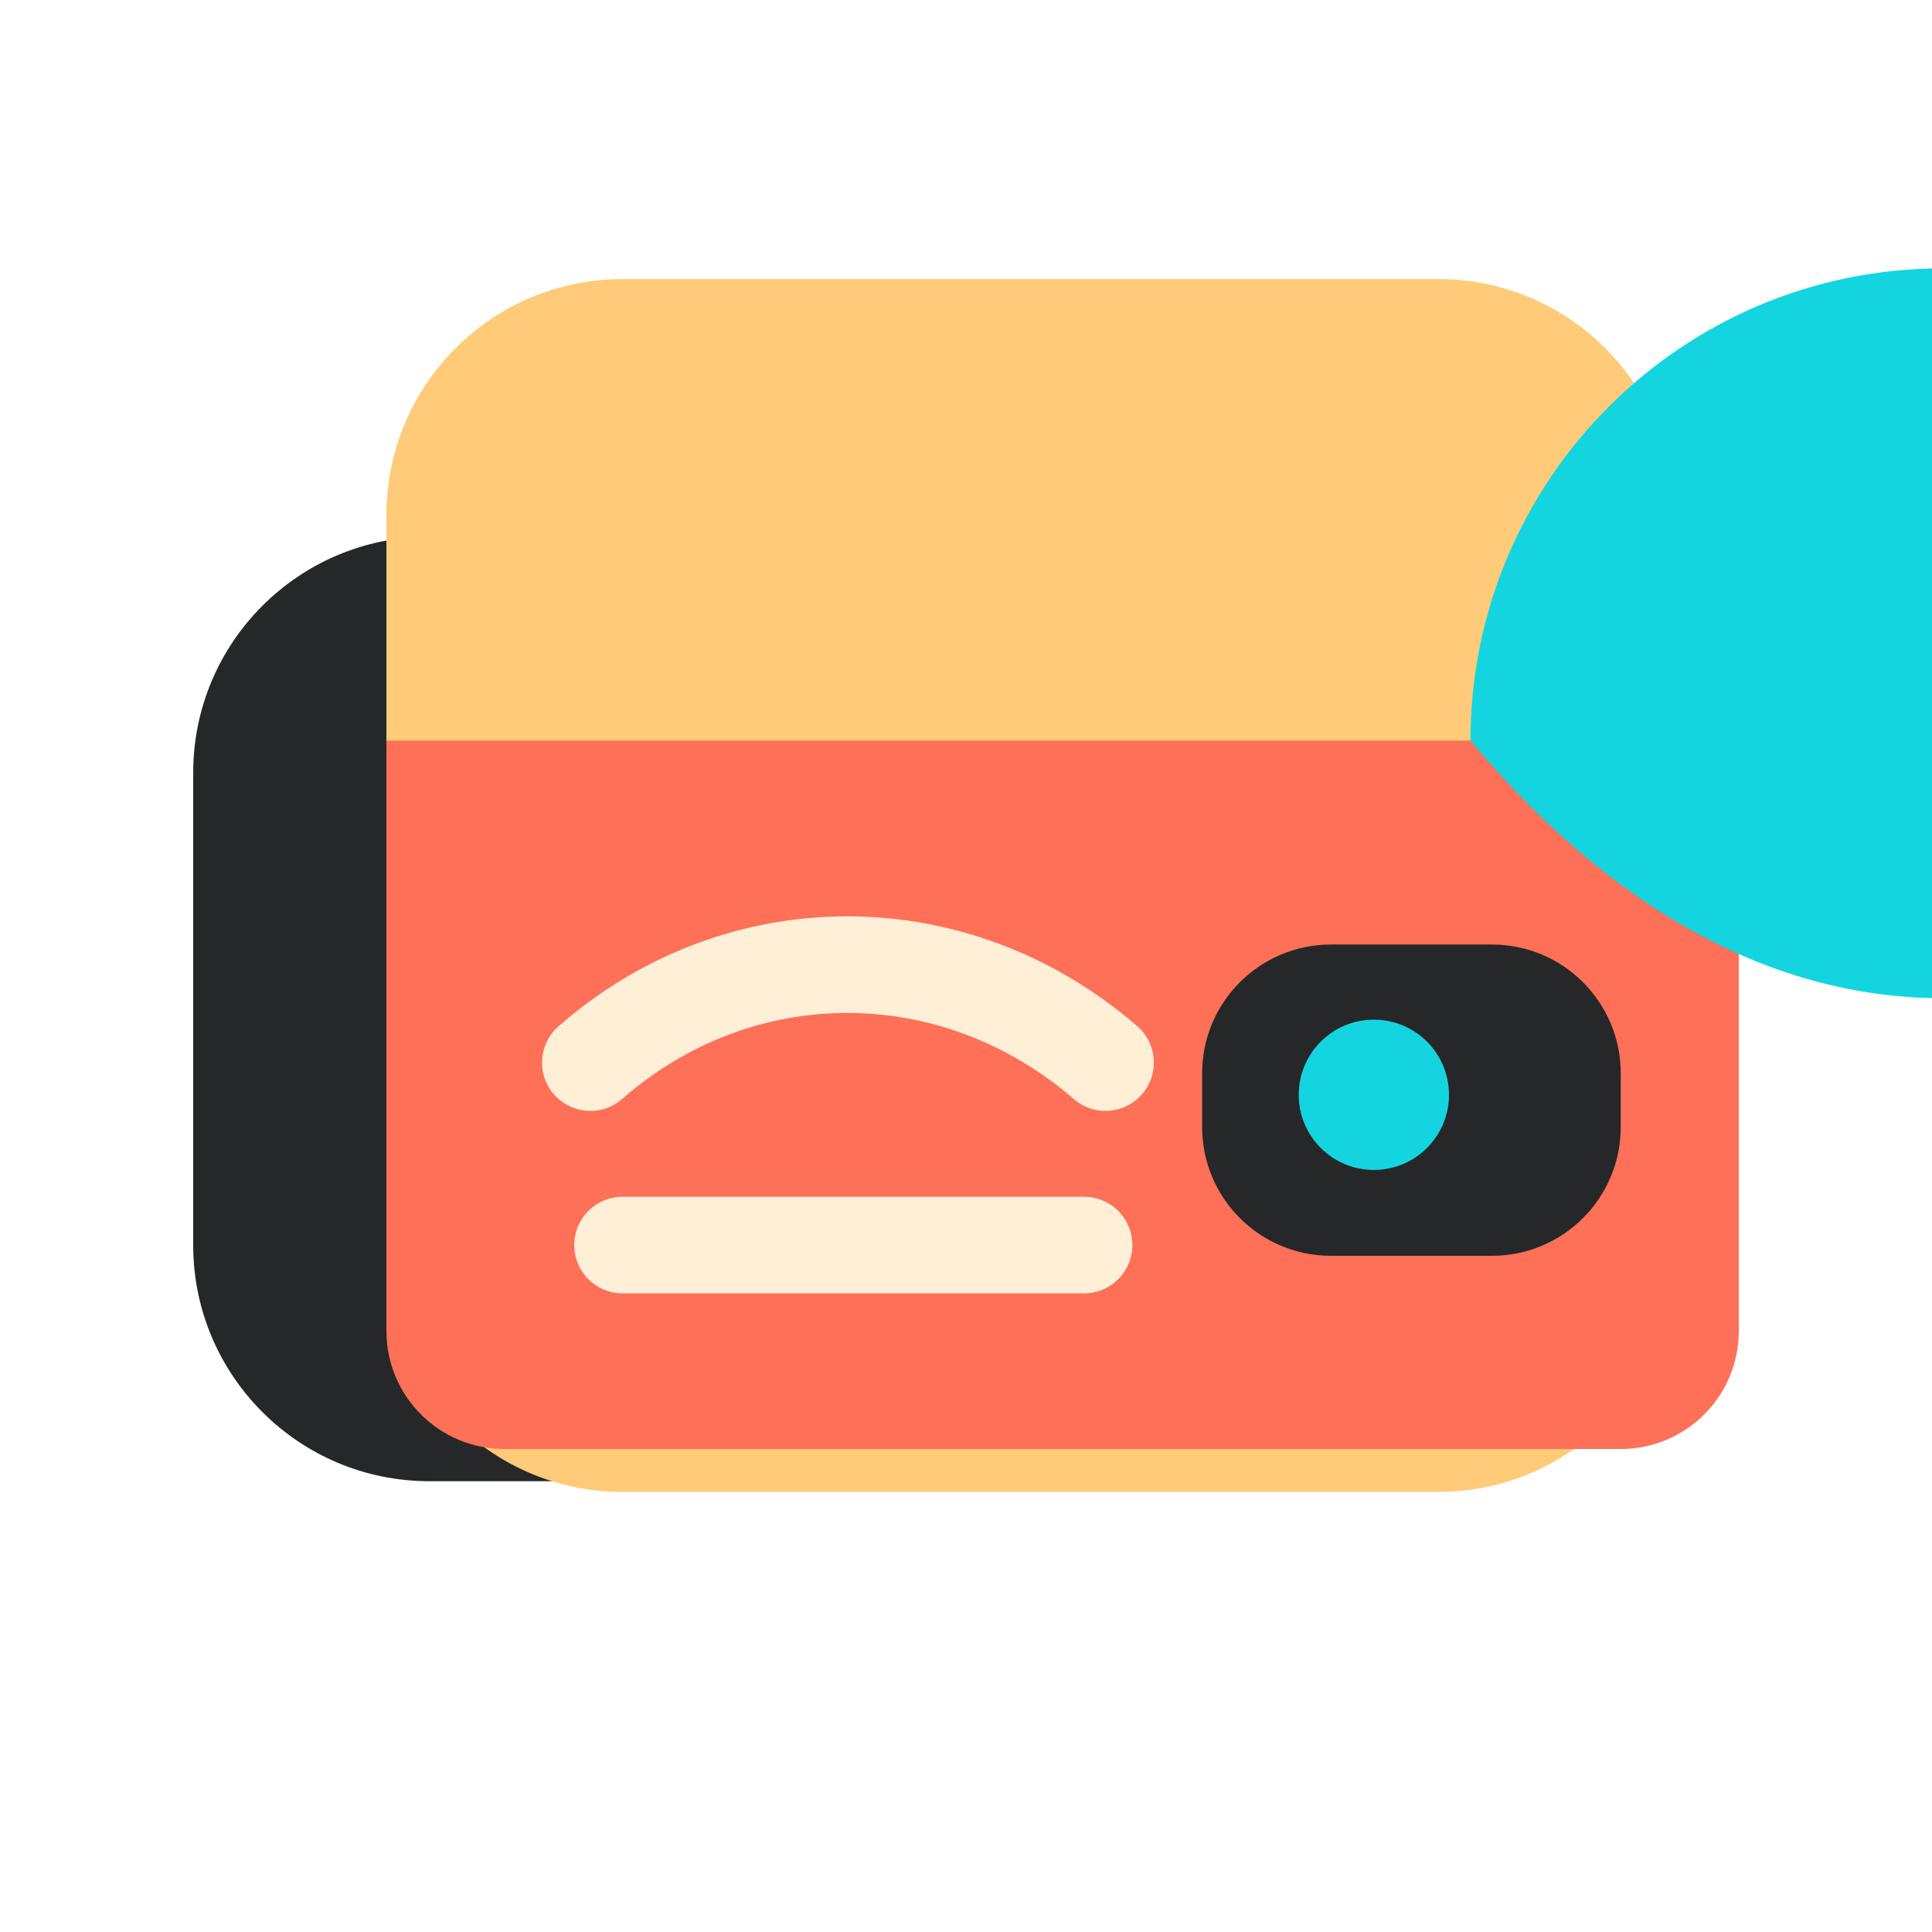
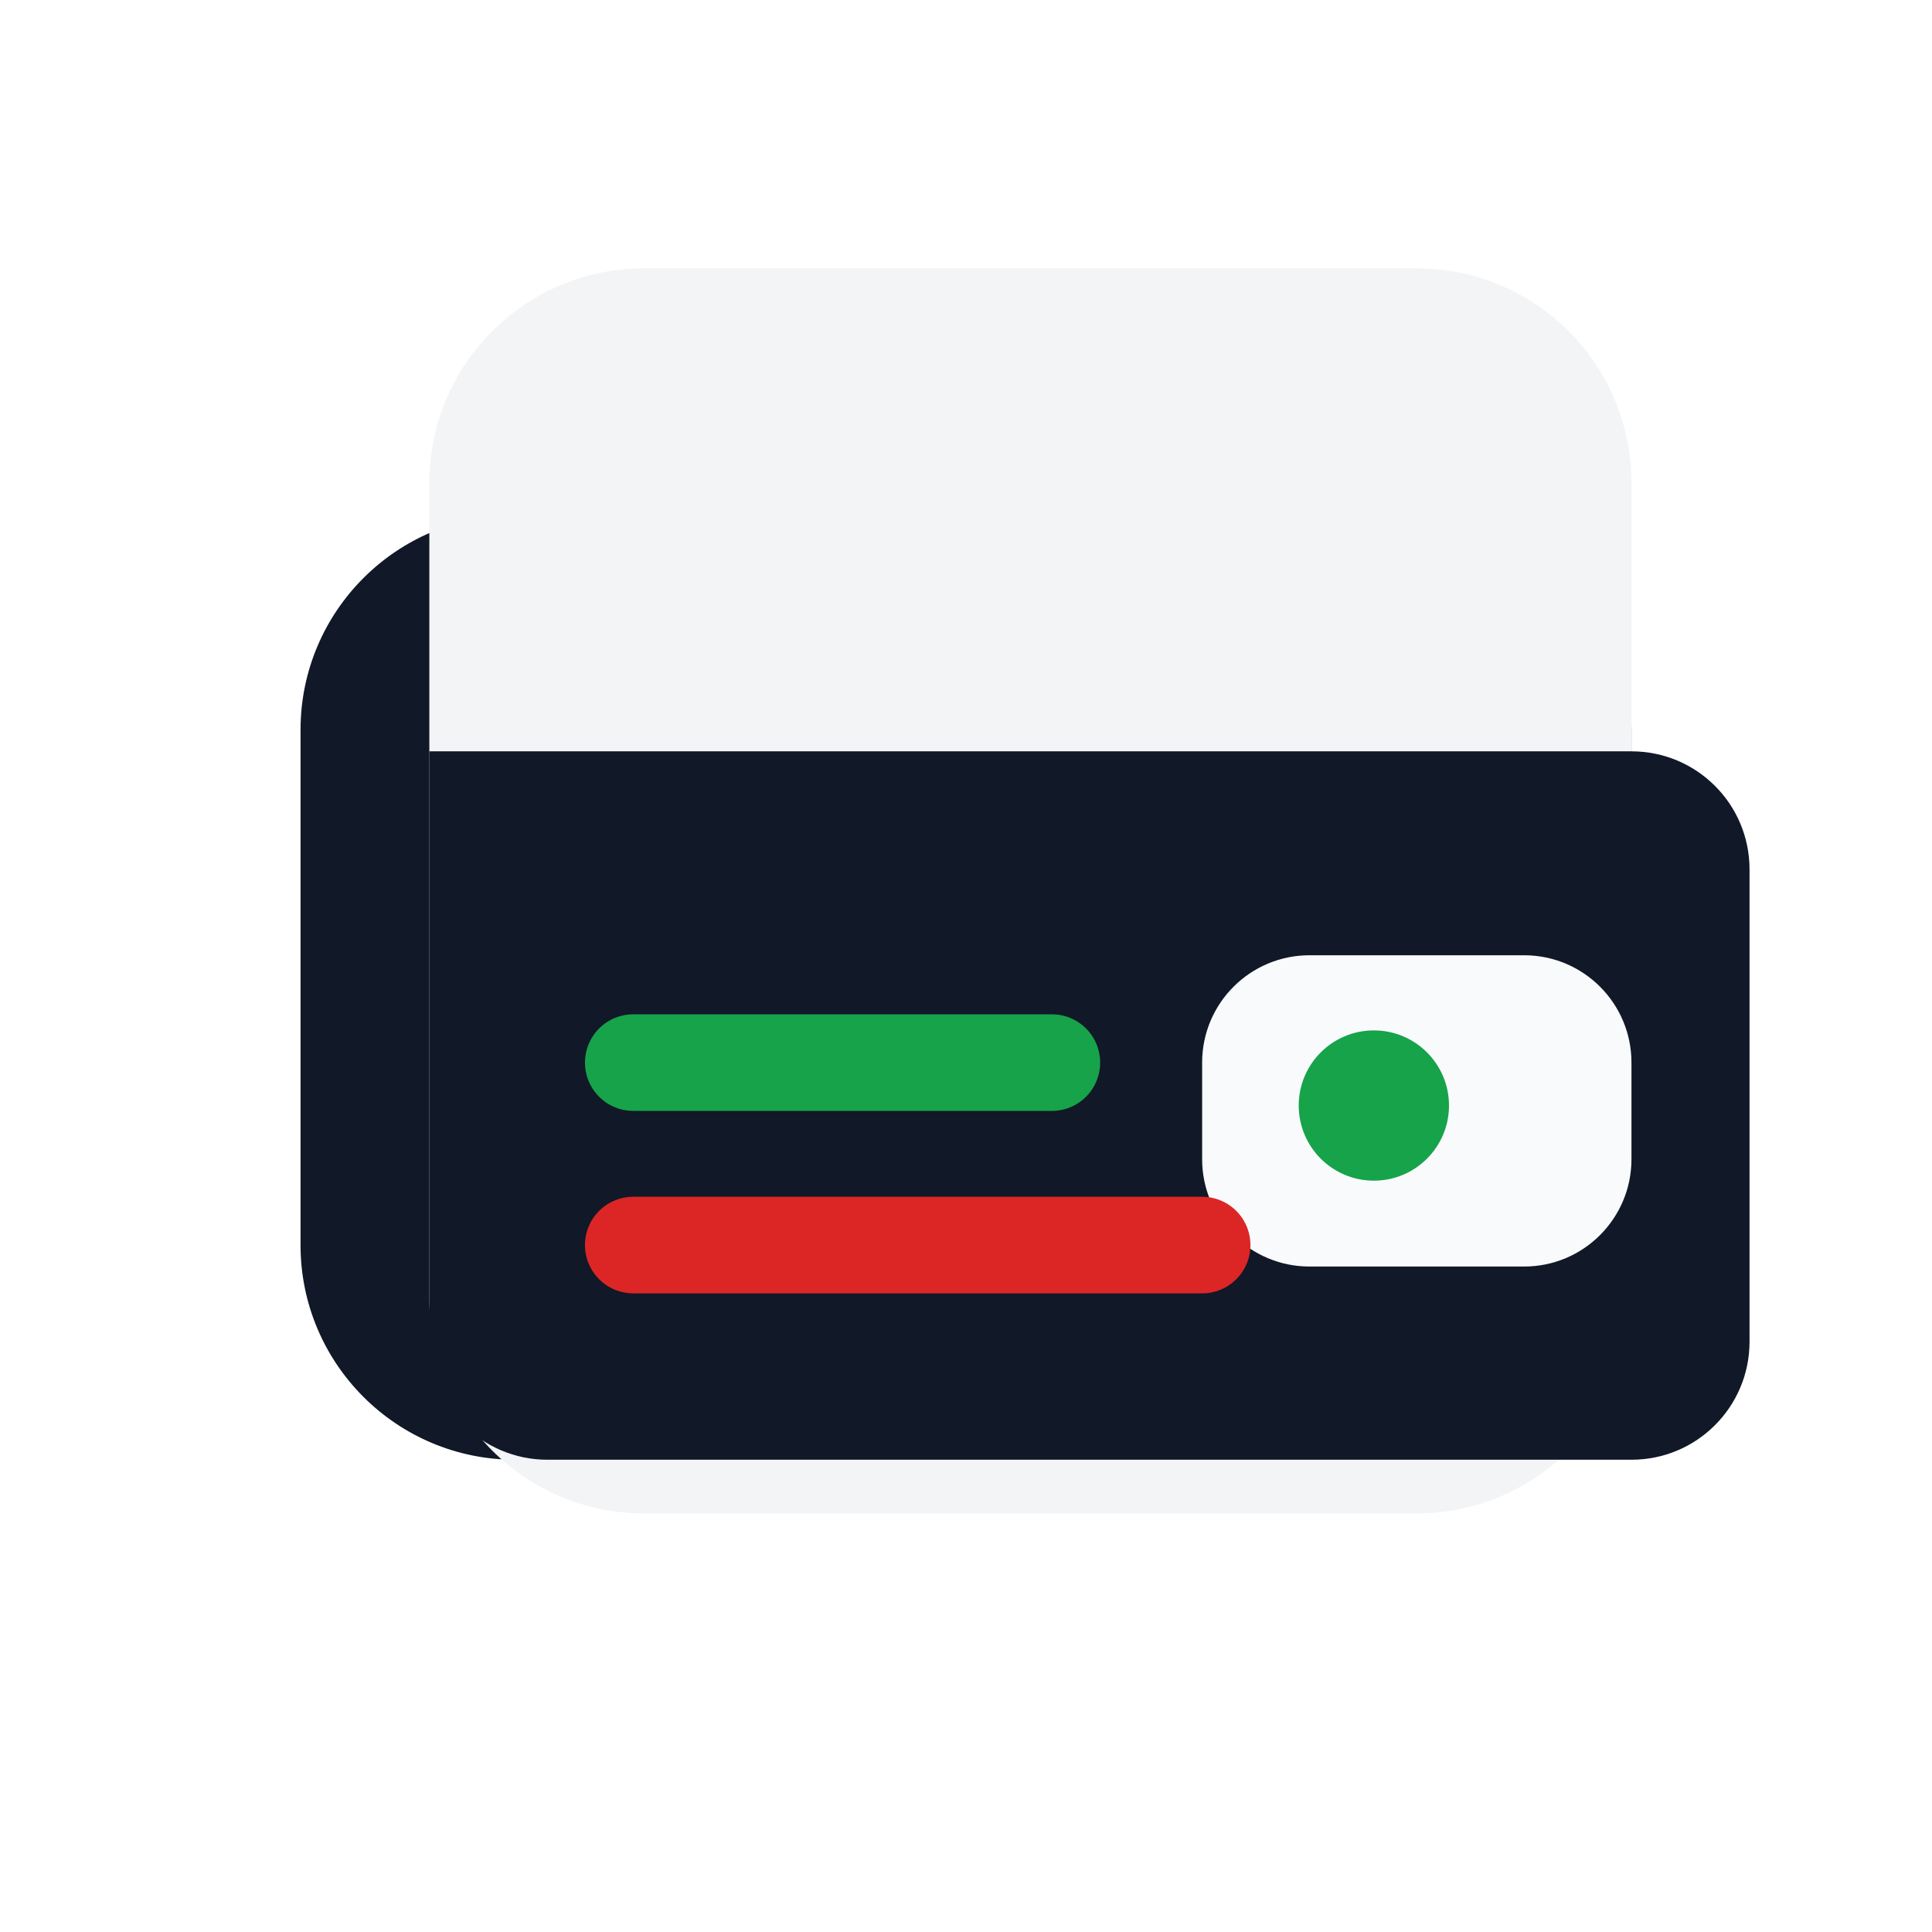
<svg xmlns="http://www.w3.org/2000/svg" width="180" height="180" viewBox="0 0 180 180" fill="none">
-   <rect x="18" y="50" width="124" height="88" rx="22" fill="#262728" />
-   <path d="M36 48C36 35.85 45.85 26 58 26H134C146.15 26 156 35.85 156 48V117C156 129.15 146.15 139 134 139H58C45.85 139 36 129.15 36 117V48Z" fill="#FFCB78" />
-   <path d="M36 69H151C157.08 69 162 73.92 162 80V124C162 130.08 157.08 135 151 135H47C40.92 135 36 130.08 36 124V69Z" fill="#FF7058" />
-   <path d="M137 69C137 44.7 156.7 25 181 25V93C164.98 93 149.98 84.55 137 69Z" fill="#14D5DF" />
-   <rect x="112" y="88" width="39" height="29" rx="12" fill="#262728" />
-   <circle cx="128" cy="102" r="7" fill="#14D5DF" />
-   <path d="M55 99C68.92 86.83 88.92 86.83 103 99" stroke="#FFEFD7" stroke-width="9" stroke-linecap="round" />
-   <path d="M58 116H101" stroke="#FFEFD7" stroke-width="9" stroke-linecap="round" />
+   <rect x="28" y="48" width="124" height="88" rx="20" fill="#111827" />
+   <path d="M40 45C40 33.95 48.95 25 60 25H132C143.05 25 152 33.95 152 45V121C152 132.05 143.05 141 132 141H60C48.95 141 40 132.05 40 121V45Z" fill="#F3F4F6" />
+   <path d="M40 70H152C158.08 70 163 74.92 163 81V125C163 131.08 158.08 136 152 136H51C44.92 136 40 131.08 40 125V70Z" fill="#111827" />
+   <rect x="112" y="89" width="40" height="29" rx="10" fill="#F9FAFB" />
+   <circle cx="128" cy="103" r="7" fill="#16A34A" />
+   <path d="M59 99H98" stroke="#16A34A" stroke-width="9" stroke-linecap="round" />
+   <path d="M59 116H112" stroke="#DC2626" stroke-width="9" stroke-linecap="round" />
</svg>
